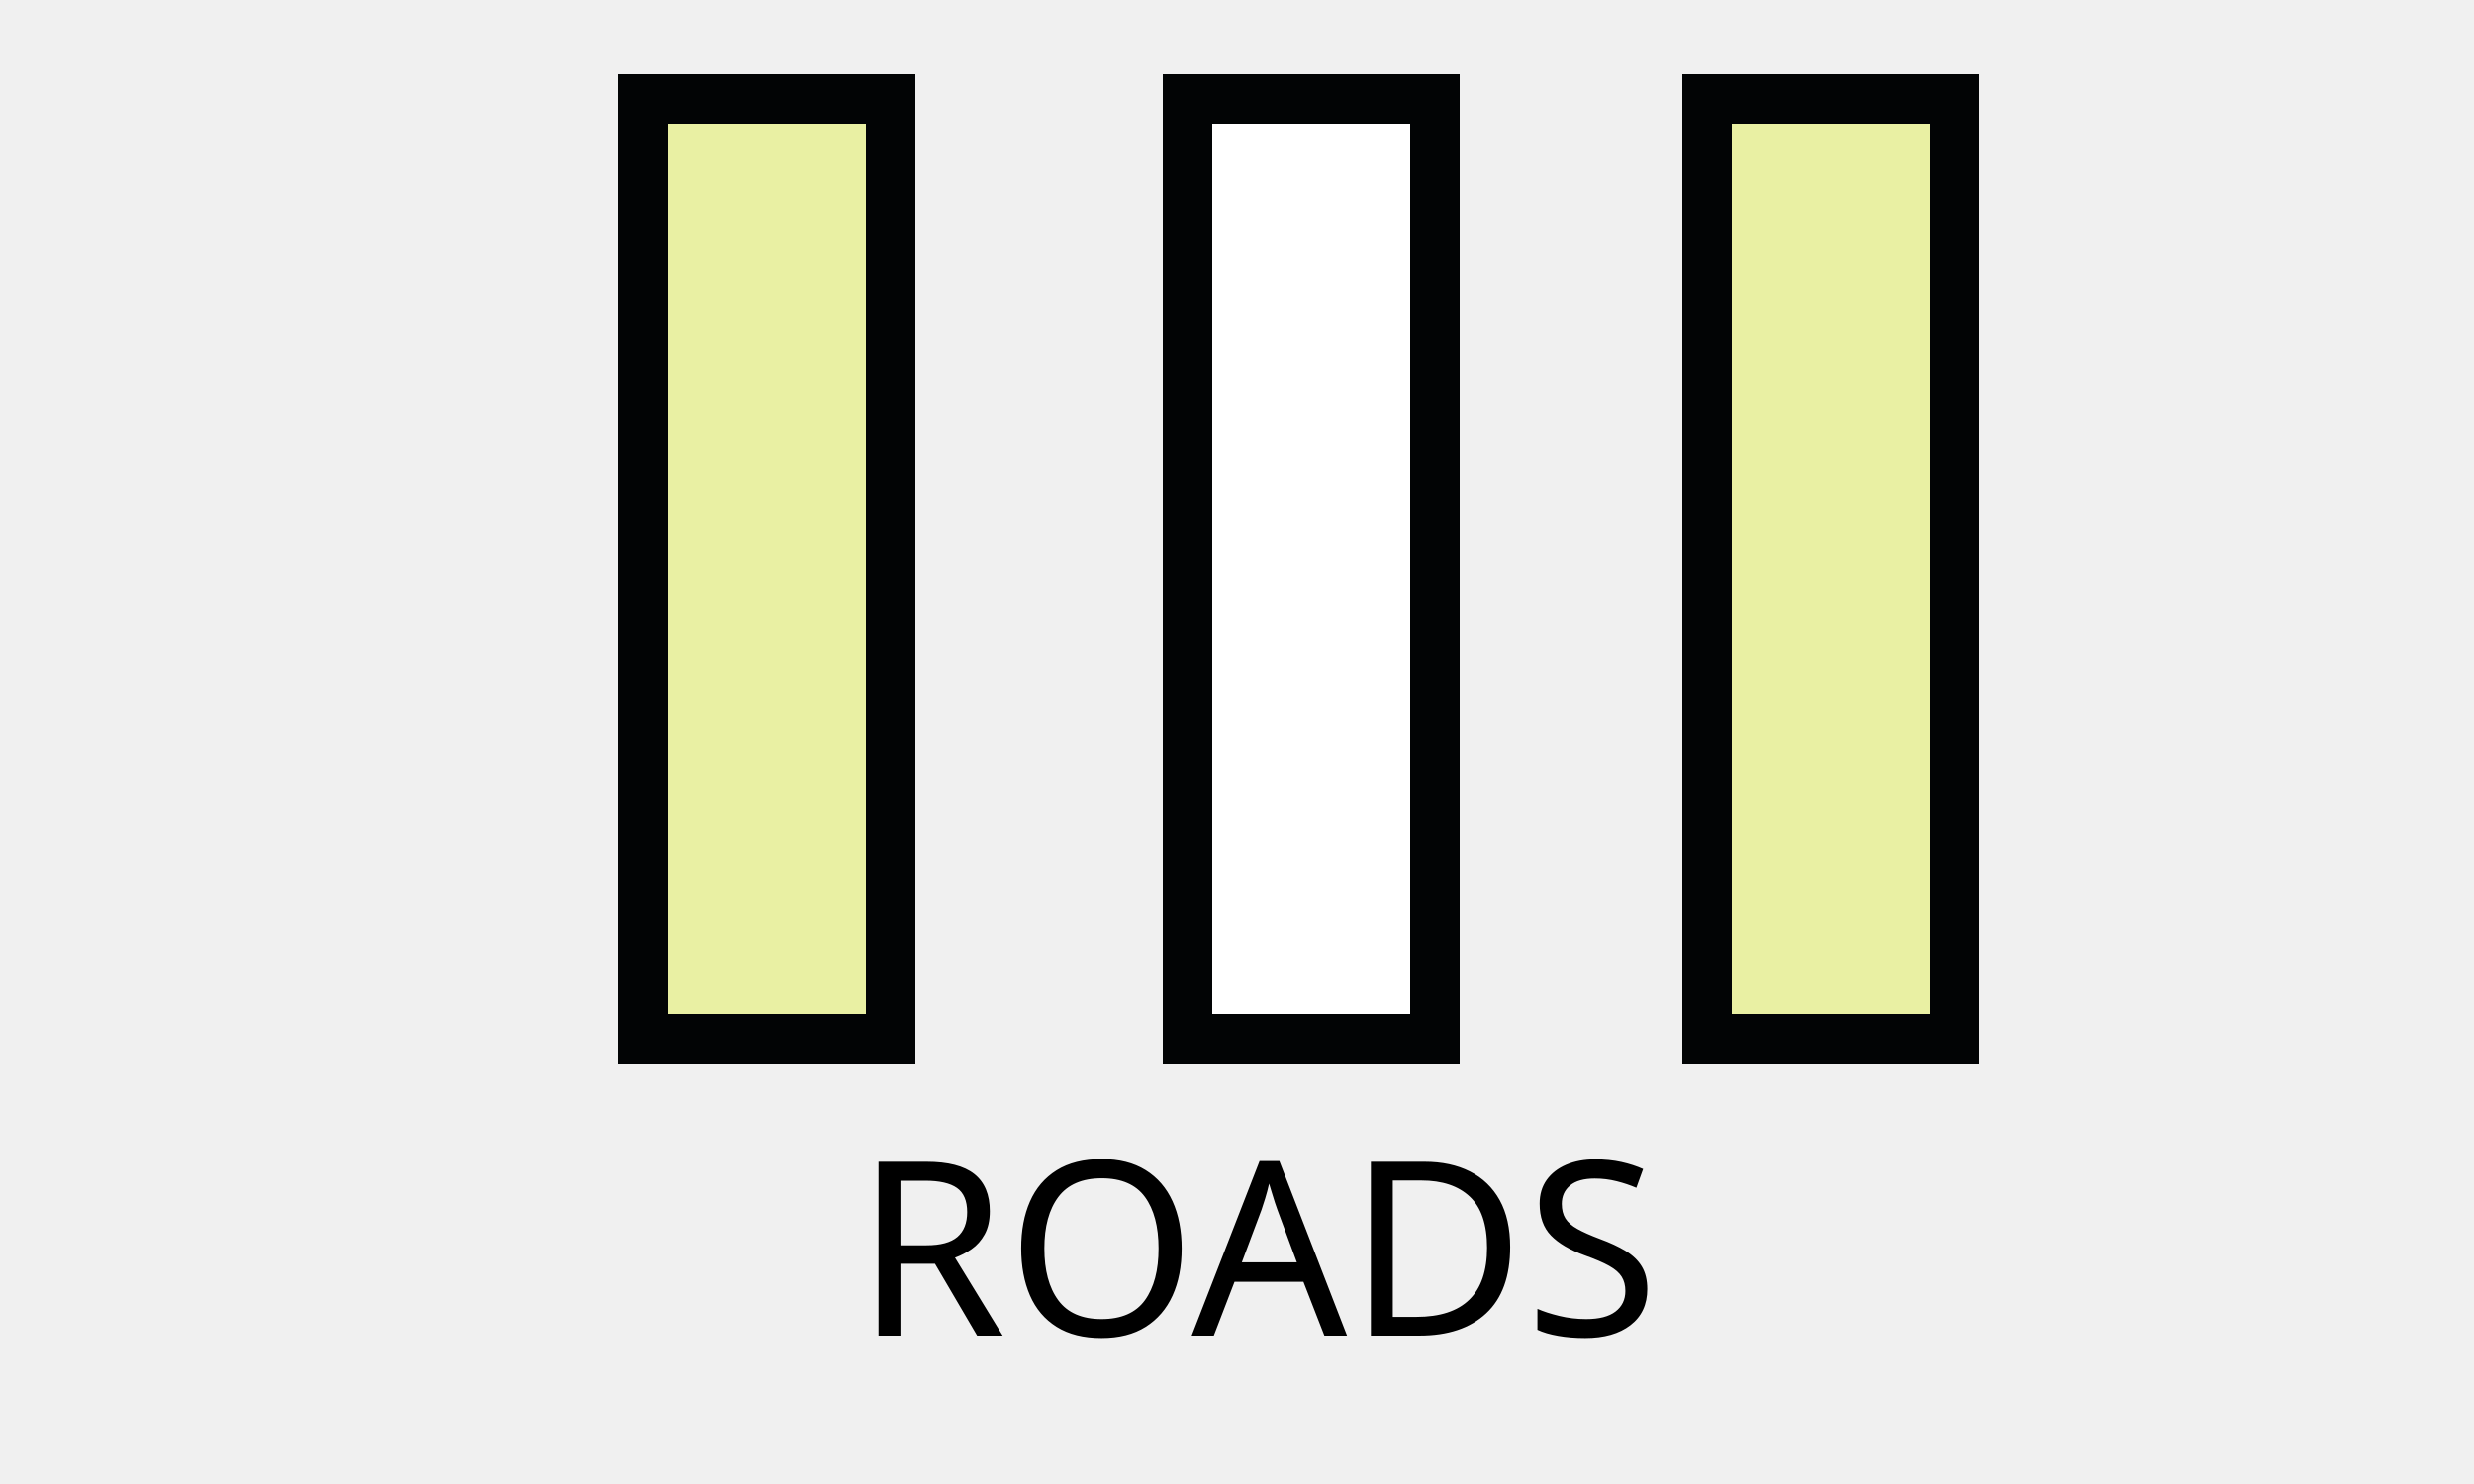
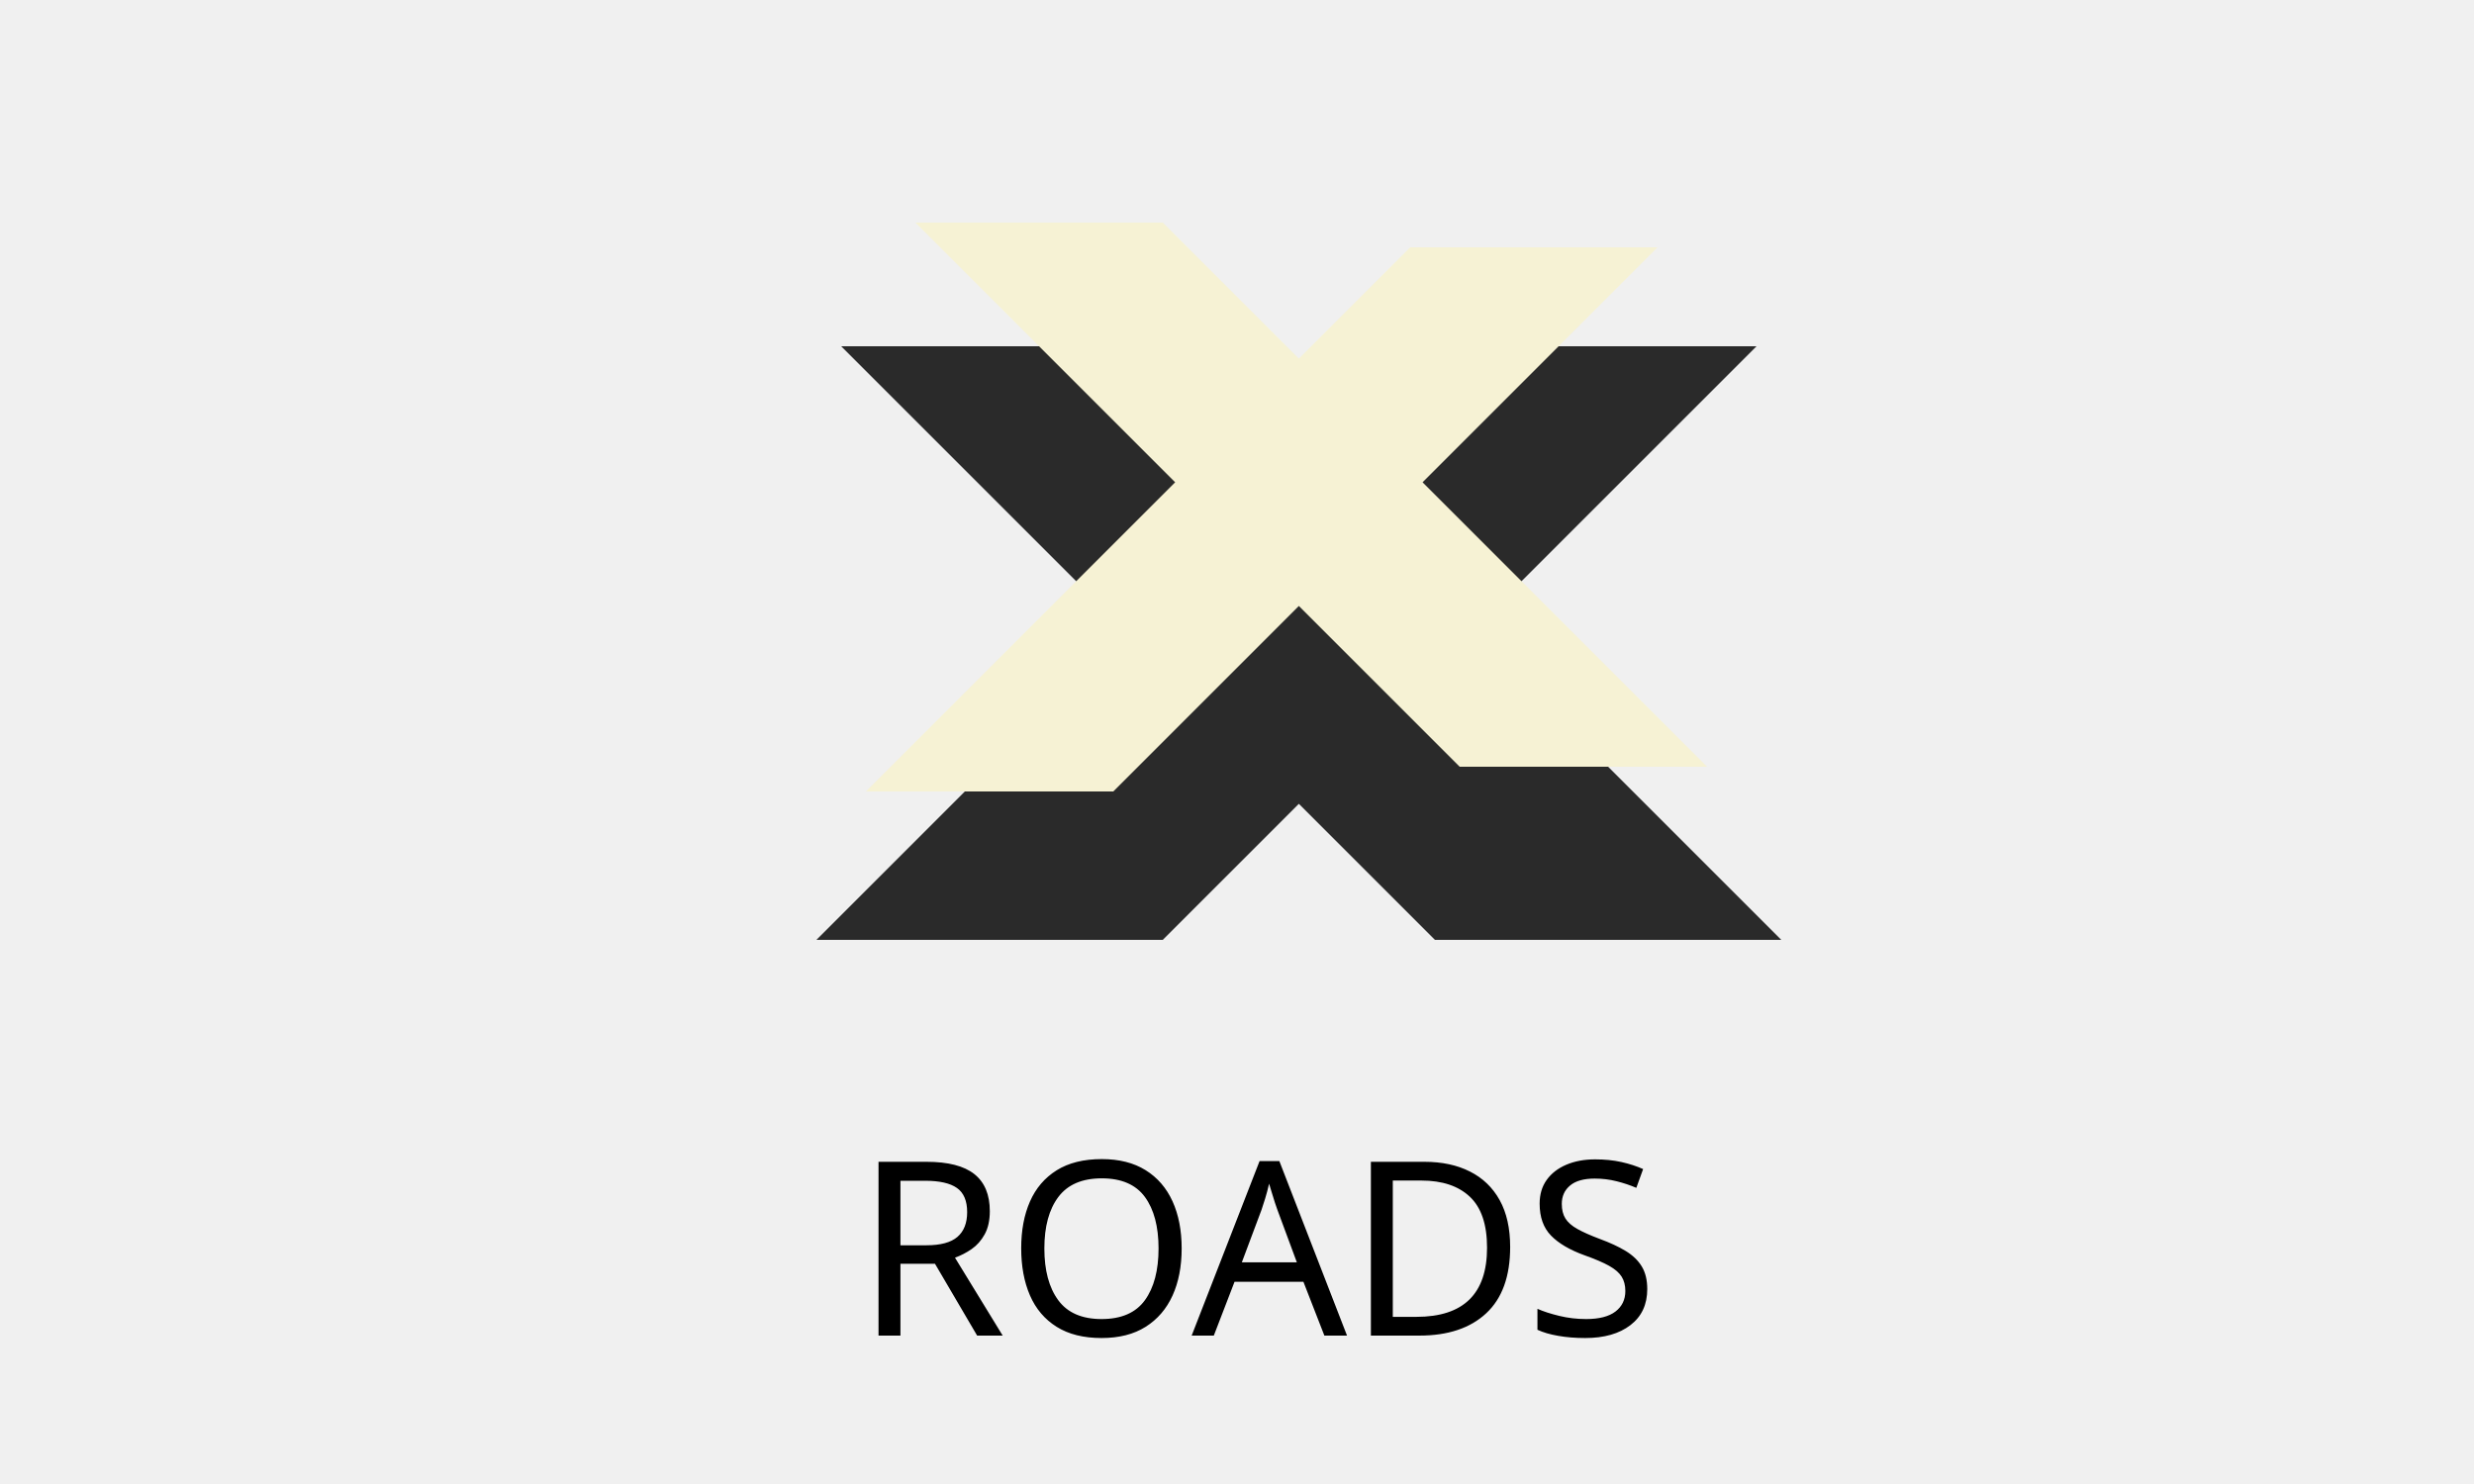
<svg xmlns="http://www.w3.org/2000/svg" width="1000" height="600" id="svg2" version="1.1">
  <defs id="defs4" />
-   <g id="layer1" transform="translate(0,-452.3622)">
-     <g id="g3858" transform="translate(120,-30)">
+   <g id="layer1" transform="translate(0,-452.3622)" style="display:none">
+     <g id="g3858" transform="matrix(0,1,-1,0,1452.362,482.3622)">
      <rect transform="matrix(0,-1,1,0,0,0)" y="130" x="-912.362" height="120" width="400" id="rect2987" style="color:#000000;fill:#020405;fill-opacity:1;fill-rule:nonzero;stroke:none;stroke-width:8;marker:none;visibility:visible;display:inline;overflow:visible;enable-background:accumulate" />
      <rect transform="matrix(0,-1,1,0,0,0)" y="150" x="-892.362" height="80" width="360" id="rect2987-6" style="color:#000000;fill:#e9f0a3;fill-opacity:1;fill-rule:nonzero;stroke:none;stroke-width:8;marker:none;visibility:visible;display:inline;overflow:visible;enable-background:accumulate" />
    </g>
-     <text xml:space="preserve" style="font-size:18.455px;font-style:normal;font-variant:normal;font-weight:normal;font-stretch:normal;text-indent:0;text-align:center;text-decoration:none;line-height:100%;letter-spacing:normal;word-spacing:normal;text-transform:none;direction:ltr;block-progression:tb;writing-mode:lr-tb;text-anchor:middle;color:#000000;fill:#ffffff;fill-opacity:1;fill-rule:nonzero;stroke:none;stroke-width:8;marker:none;visibility:visible;display:inline;overflow:visible;enable-background:accumulate;font-family:Avenir;-inkscape-font-specification:Avenir" x="520" y="992.362" id="text3852">
-       <tspan id="tspan3854" x="520" y="992.362" style="font-size:98.425px;fill:#000000;fill-opacity:1">ROADS</tspan>
-     </text>
-     <g id="g3899">
+     <g id="g3899" transform="translate(-110,0)">
      <rect transform="matrix(0,-1,1,0,0,0)" y="470" x="-882.362" height="120" width="400" id="rect2987-3" style="color:#000000;fill:#020405;fill-opacity:1;fill-rule:nonzero;stroke:none;stroke-width:8;marker:none;visibility:visible;display:inline;overflow:visible;enable-background:accumulate" />
      <rect transform="matrix(0,-1,1,0,0,0)" y="490" x="-862.362" height="80" width="360" id="rect2987-6-7" style="color:#000000;fill:#ffffff;fill-opacity:1;fill-rule:nonzero;stroke:none;stroke-width:8;marker:none;visibility:visible;display:inline;overflow:visible;enable-background:accumulate" />
    </g>
    <g id="g3858-0" transform="translate(550,-30)">
      <rect transform="matrix(0,-1,1,0,0,0)" y="130" x="-912.362" height="120" width="400" id="rect2987-0" style="color:#000000;fill:#020405;fill-opacity:1;fill-rule:nonzero;stroke:none;stroke-width:8;marker:none;visibility:visible;display:inline;overflow:visible;enable-background:accumulate" />
      <rect transform="matrix(0,-1,1,0,0,0)" y="150" x="-892.362" height="80" width="360" id="rect2987-6-1" style="color:#000000;fill:#e9f0a3;fill-opacity:1;fill-rule:nonzero;stroke:none;stroke-width:8;marker:none;visibility:visible;display:inline;overflow:visible;enable-background:accumulate" />
    </g>
  </g>
+   <g id="layer2" style="display:inline">
+     <text transform="translate(0,-452.3622)" xml:space="preserve" style="font-size:18.455px;font-style:normal;font-variant:normal;font-weight:normal;font-stretch:normal;text-indent:0;text-align:center;text-decoration:none;line-height:100%;letter-spacing:normal;word-spacing:normal;text-transform:none;direction:ltr;block-progression:tb;writing-mode:lr-tb;text-anchor:middle;color:#000000;fill:#ffffff;fill-opacity:1;fill-rule:nonzero;stroke:none;stroke-width:8;marker:none;visibility:visible;display:inline;overflow:visible;enable-background:accumulate;font-family:Avenir;-inkscape-font-specification:Avenir" x="520" y="992.362" id="text3852">
+       <tspan id="tspan3854" x="520" y="992.362" style="font-size:98.425px;fill:#000000;fill-opacity:1">ROADS</tspan>
+     </text>
+   </g>
+   <g id="layer3">
+     <path style="color:#000000;fill:#2a2a2a;fill-opacity:1;fill-rule:nonzero;stroke:none;stroke-width:8;marker:none;visibility:visible;display:inline;overflow:visible;enable-background:accumulate" d="M 340,140 580,380 720,380 480,140 z" id="path3954-3" />
+     <path style="color:#000000;fill:#2a2a2a;fill-opacity:1;fill-rule:nonzero;stroke:none;stroke-width:8;marker:none;visibility:visible;display:inline;overflow:visible;enable-background:accumulate" d="M 330,380 570,140 710,140 470,380 z" id="path3954" />
+     <path style="color:#000000;fill:#f6f2d4;fill-opacity:1;fill-rule:nonzero;stroke:none;stroke-width:8;marker:none;visibility:visible;display:inline;overflow:visible;enable-background:accumulate" d="M 370,90 590,310 690,310 470,90 370,90 z" id="path3958-4" />
+     <path style="color:#000000;fill:#f6f2d4;fill-opacity:1;fill-rule:nonzero;stroke:none;stroke-width:8;marker:none;visibility:visible;display:inline;overflow:visible;enable-background:accumulate" d="m 350,320 220,-220 100,0 -220,220 -100,0 z" id="path3958" />
+     <text xml:space="preserve" style="font-size:64px;font-style:normal;font-variant:normal;font-weight:normal;font-stretch:normal;text-indent:0;text-align:center;text-decoration:none;line-height:100%;letter-spacing:normal;word-spacing:normal;text-transform:none;direction:ltr;block-progression:tb;writing-mode:lr-tb;text-anchor:middle;color:#000000;fill:#000000;fill-opacity:0.196;fill-rule:nonzero;stroke:none;stroke-width:8;marker:none;visibility:visible;display:inline;overflow:visible;enable-background:accumulate;font-family:Avenir;-inkscape-font-specification:Avenir" x="234" y="208" id="text4043">
+       <tspan id="tspan4045" x="234" y="208" />
+     </text>
+   </g>
</svg>
